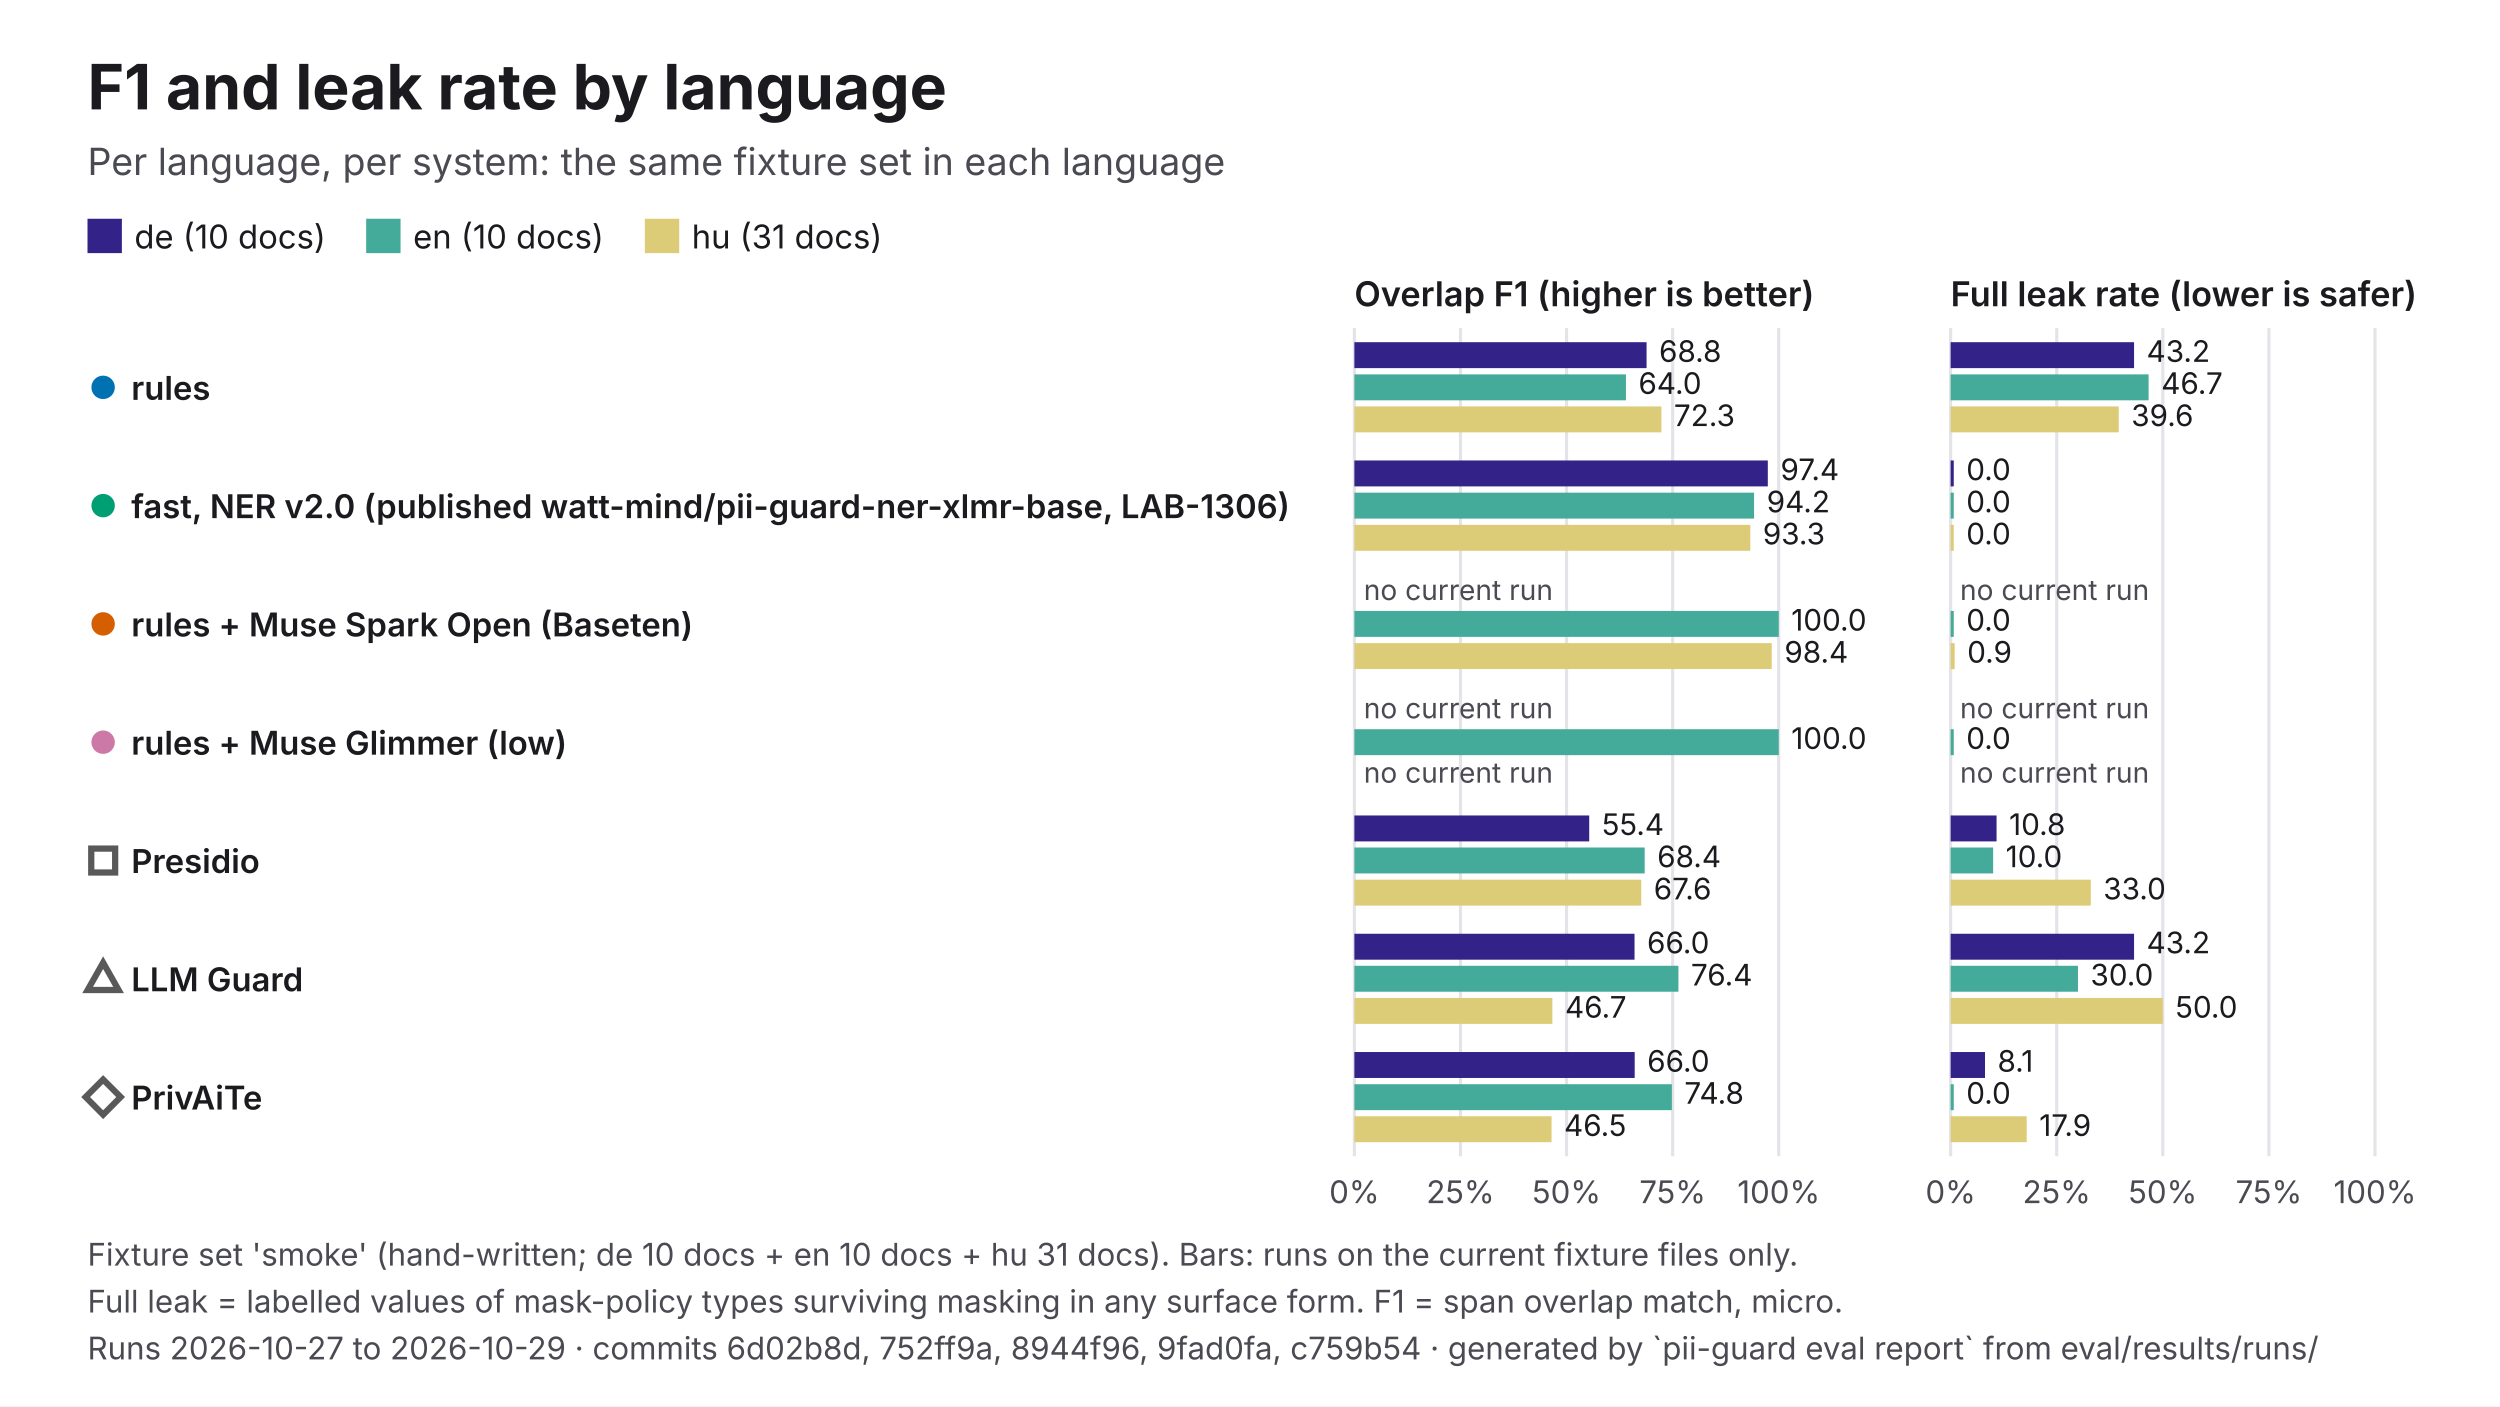
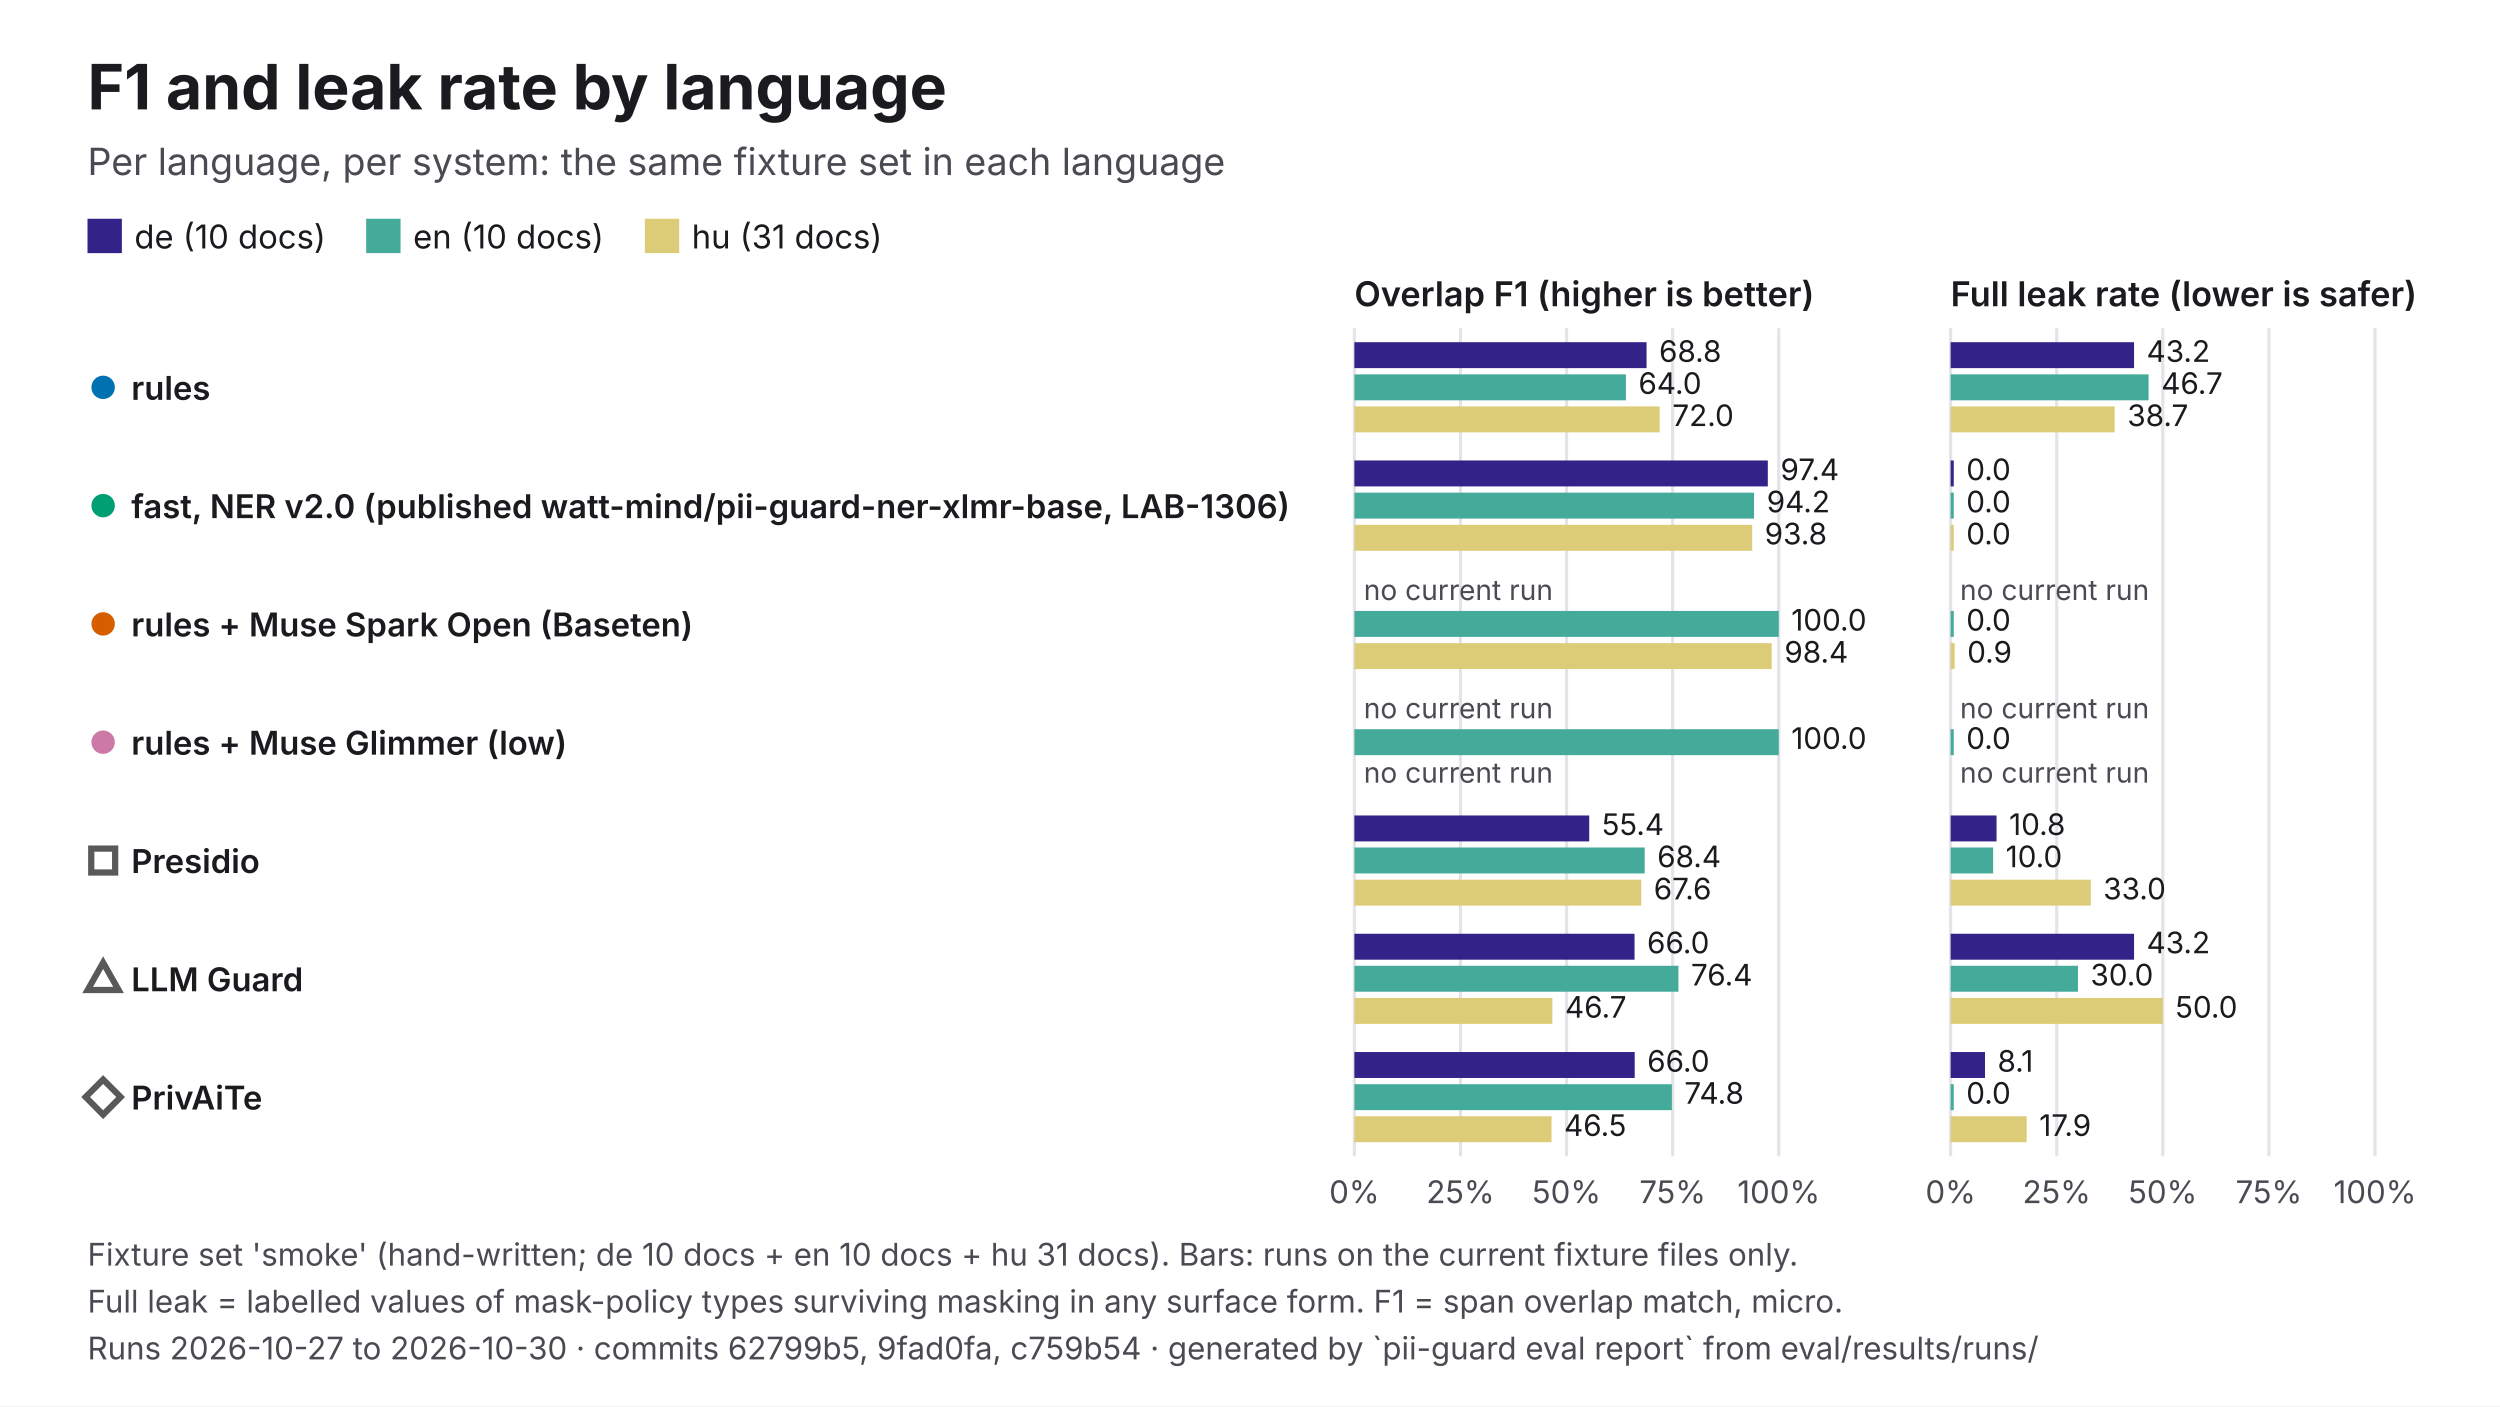
<svg xmlns="http://www.w3.org/2000/svg" viewBox="0 0 1600 900" width="1600" height="900" role="img" aria-labelledby="t d" font-family="Inter, 'Helvetica Neue', Helvetica, Arial, sans-serif">
  <rect width="1600" height="900" fill="#FFFFFF" />
  <text x="56" y="70" font-size="40" fill="#1B1B1F" font-weight="700">F1 and leak rate by language</text>
  <text x="56" y="112" font-size="24" fill="#4A4A52">Per language, per system: the same fixture set in each language</text>
  <rect x="56" y="140" width="22" height="22" fill="#332288" />
  <text x="86" y="159" font-size="21" fill="#1B1B1F">de (10 docs)</text>
  <rect x="234.35" y="140" width="22" height="22" fill="#44AA99" />
  <text x="264.4" y="159" font-size="21" fill="#1B1B1F">en (10 docs)</text>
  <rect x="412.7" y="140" width="22" height="22" fill="#DDCC77" />
  <text x="442.7" y="159" font-size="21" fill="#1B1B1F">hu (31 docs)</text>
  <text x="866.8" y="196" font-size="22" fill="#1B1B1F" font-weight="600">Overlap F1 (higher is better)</text>
  <line x1="866.8" y1="210" x2="866.8" y2="740" stroke="#E3E3E8" stroke-width="2" />
  <text x="866.8" y="770" font-size="20" fill="#4A4A52" text-anchor="middle">0%</text>
  <line x1="934.7" y1="210" x2="934.7" y2="740" stroke="#E3E3E8" stroke-width="2" />
  <text x="934.7" y="770" font-size="20" fill="#4A4A52" text-anchor="middle">25%</text>
  <line x1="1002.6" y1="210" x2="1002.6" y2="740" stroke="#E3E3E8" stroke-width="2" />
  <text x="1002.6" y="770" font-size="20" fill="#4A4A52" text-anchor="middle">50%</text>
  <line x1="1070.5" y1="210" x2="1070.5" y2="740" stroke="#E3E3E8" stroke-width="2" />
  <text x="1070.5" y="770" font-size="20" fill="#4A4A52" text-anchor="middle">75%</text>
  <line x1="1138.4" y1="210" x2="1138.4" y2="740" stroke="#E3E3E8" stroke-width="2" />
  <text x="1138.4" y="770" font-size="20" fill="#4A4A52" text-anchor="middle">100%</text>
  <text x="1248.4" y="196" font-size="22" fill="#1B1B1F" font-weight="600">Full leak rate (lower is safer)</text>
  <line x1="1248.4" y1="210" x2="1248.4" y2="740" stroke="#E3E3E8" stroke-width="2" />
  <text x="1248.4" y="770" font-size="20" fill="#4A4A52" text-anchor="middle">0%</text>
  <line x1="1316.3" y1="210" x2="1316.3" y2="740" stroke="#E3E3E8" stroke-width="2" />
  <text x="1316.3" y="770" font-size="20" fill="#4A4A52" text-anchor="middle">25%</text>
  <line x1="1384.2" y1="210" x2="1384.2" y2="740" stroke="#E3E3E8" stroke-width="2" />
  <text x="1384.2" y="770" font-size="20" fill="#4A4A52" text-anchor="middle">50%</text>
  <line x1="1452.1" y1="210" x2="1452.1" y2="740" stroke="#E3E3E8" stroke-width="2" />
  <text x="1452.1" y="770" font-size="20" fill="#4A4A52" text-anchor="middle">75%</text>
  <line x1="1520" y1="210" x2="1520" y2="740" stroke="#E3E3E8" stroke-width="2" />
  <text x="1520" y="770" font-size="20" fill="#4A4A52" text-anchor="middle">100%</text>
  <circle cx="66" cy="247.9" r="9" fill="#0072B2" stroke="#FFFFFF" stroke-width="3" />
  <text x="84" y="255.9" font-size="21" fill="#1B1B1F" font-weight="600">rules</text>
  <rect x="866.8" y="219" width="187" height="16.6" fill="#332288" />
  <text x="1061.8" y="231.6" font-size="19" fill="#1B1B1F">68.8</text>
  <rect x="1248.4" y="219" width="117.4" height="16.6" fill="#332288" />
  <text x="1373.8" y="231.6" font-size="19" fill="#1B1B1F">43.2</text>
  <rect x="866.8" y="239.6" width="173.8" height="16.6" fill="#44AA99" />
  <text x="1048.6" y="252.1" font-size="19" fill="#1B1B1F">64.0</text>
  <rect x="1248.4" y="239.6" width="126.7" height="16.6" fill="#44AA99" />
  <text x="1383.2" y="252.1" font-size="19" fill="#1B1B1F">46.7</text>
-   <rect x="866.8" y="260.1" width="196.5" height="16.6" fill="#DDCC77" />
-   <text x="1071.3" y="272.7" font-size="19" fill="#1B1B1F">72.3</text>
-   <rect x="1248.4" y="260.1" width="107.6" height="16.6" fill="#DDCC77" />
-   <text x="1364" y="272.7" font-size="19" fill="#1B1B1F">39.6</text>
+   <rect x="866.8" y="260.1" width="195.4" height="16.6" fill="#DDCC77" />
+   <text x="1070.3" y="272.7" font-size="19" fill="#1B1B1F">72.0</text>
+   <rect x="1248.4" y="260.1" width="105" height="16.6" fill="#DDCC77" />
+   <text x="1361.5" y="272.7" font-size="19" fill="#1B1B1F">38.7</text>
  <circle cx="66" cy="323.6" r="9" fill="#009E73" stroke="#FFFFFF" stroke-width="3" />
  <text x="84" y="331.6" font-size="21" fill="#1B1B1F" font-weight="600">fast, NER v2.0 (published watt-mind/pii-guard-ner-xlmr-base, LAB-1306)</text>
  <rect x="866.8" y="294.7" width="264.6" height="16.6" fill="#332288" />
  <text x="1139.5" y="307.3" font-size="19" fill="#1B1B1F">97.4</text>
  <rect x="1248.4" y="294.7" width="2" height="16.6" fill="#332288" />
  <text x="1258.4" y="307.3" font-size="19" fill="#1B1B1F">0.0</text>
  <rect x="866.8" y="315.3" width="255.8" height="16.6" fill="#44AA99" />
  <text x="1130.7" y="327.9" font-size="19" fill="#1B1B1F">94.2</text>
  <rect x="1248.4" y="315.3" width="2" height="16.6" fill="#44AA99" />
  <text x="1258.4" y="327.9" font-size="19" fill="#1B1B1F">0.0</text>
-   <rect x="866.8" y="335.9" width="253.4" height="16.6" fill="#DDCC77" />
-   <text x="1128.2" y="348.4" font-size="19" fill="#1B1B1F">93.3</text>
+   <rect x="866.8" y="335.9" width="254.6" height="16.6" fill="#DDCC77" />
+   <text x="1129.4" y="348.4" font-size="19" fill="#1B1B1F">93.8</text>
  <rect x="1248.4" y="335.9" width="2" height="16.6" fill="#DDCC77" />
  <text x="1258.4" y="348.4" font-size="19" fill="#1B1B1F">0.0</text>
  <circle cx="66" cy="399.3" r="9" fill="#D55E00" stroke="#FFFFFF" stroke-width="3" />
  <text x="84" y="407.3" font-size="21" fill="#1B1B1F" font-weight="600">rules + Muse Spark Open (Baseten)</text>
  <text x="872.8" y="384" font-size="18" fill="#4A4A52">no current run</text>
  <text x="1254.4" y="384" font-size="18" fill="#4A4A52">no current run</text>
  <rect x="866.8" y="391" width="271.6" height="16.6" fill="#44AA99" />
  <text x="1146.4" y="403.6" font-size="19" fill="#1B1B1F">100.0</text>
  <rect x="1248.4" y="391" width="2" height="16.6" fill="#44AA99" />
  <text x="1258.4" y="403.6" font-size="19" fill="#1B1B1F">0.0</text>
  <rect x="866.8" y="411.6" width="267.1" height="16.6" fill="#DDCC77" />
  <text x="1142" y="424.1" font-size="19" fill="#1B1B1F">98.4</text>
  <rect x="1248.4" y="411.6" width="2.6" height="16.6" fill="#DDCC77" />
  <text x="1259" y="424.1" font-size="19" fill="#1B1B1F">0.9</text>
  <circle cx="66" cy="475" r="9" fill="#CC79A7" stroke="#FFFFFF" stroke-width="3" />
  <text x="84" y="483" font-size="21" fill="#1B1B1F" font-weight="600">rules + Muse Glimmer (low)</text>
  <text x="872.8" y="459.7" font-size="18" fill="#4A4A52">no current run</text>
  <text x="1254.4" y="459.7" font-size="18" fill="#4A4A52">no current run</text>
  <rect x="866.8" y="466.7" width="271.6" height="16.6" fill="#44AA99" />
  <text x="1146.4" y="479.3" font-size="19" fill="#1B1B1F">100.0</text>
  <rect x="1248.4" y="466.7" width="2" height="16.6" fill="#44AA99" />
  <text x="1258.4" y="479.3" font-size="19" fill="#1B1B1F">0.0</text>
  <text x="872.8" y="500.9" font-size="18" fill="#4A4A52">no current run</text>
  <text x="1254.4" y="500.9" font-size="18" fill="#4A4A52">no current run</text>
  <rect x="58.4" y="543.1" width="15.3" height="15.3" fill="#FFFFFF" stroke="#595959" stroke-width="4" />
  <text x="84" y="558.7" font-size="21" fill="#1B1B1F" font-weight="600">Presidio</text>
  <rect x="866.8" y="521.9" width="150.3" height="16.6" fill="#332288" />
  <text x="1025.2" y="534.4" font-size="19" fill="#1B1B1F">55.4</text>
  <rect x="1248.4" y="521.9" width="29.4" height="16.6" fill="#332288" />
  <text x="1285.8" y="534.4" font-size="19" fill="#1B1B1F">10.8</text>
  <rect x="866.8" y="542.4" width="185.8" height="16.6" fill="#44AA99" />
  <text x="1060.6" y="555" font-size="19" fill="#1B1B1F">68.4</text>
  <rect x="1248.4" y="542.4" width="27.2" height="16.6" fill="#44AA99" />
  <text x="1283.6" y="555" font-size="19" fill="#1B1B1F">10.0</text>
  <rect x="866.8" y="563" width="183.6" height="16.6" fill="#DDCC77" />
  <text x="1058.4" y="575.6" font-size="19" fill="#1B1B1F">67.6</text>
  <rect x="1248.4" y="563" width="89.7" height="16.6" fill="#DDCC77" />
  <text x="1346.1" y="575.6" font-size="19" fill="#1B1B1F">33.0</text>
  <polygon points="66,616.1 75.9,633.6 56.1,633.6" fill="#FFFFFF" stroke="#595959" stroke-width="4" />
  <text x="84" y="634.4" font-size="21" fill="#1B1B1F" font-weight="600">LLM Guard</text>
  <rect x="866.8" y="597.6" width="179.3" height="16.6" fill="#332288" />
  <text x="1054.1" y="610.1" font-size="19" fill="#1B1B1F">66.0</text>
  <rect x="1248.4" y="597.6" width="117.4" height="16.6" fill="#332288" />
  <text x="1373.8" y="610.1" font-size="19" fill="#1B1B1F">43.2</text>
  <rect x="866.8" y="618.1" width="207.4" height="16.6" fill="#44AA99" />
  <text x="1082.2" y="630.7" font-size="19" fill="#1B1B1F">76.4</text>
  <rect x="1248.4" y="618.1" width="81.5" height="16.6" fill="#44AA99" />
  <text x="1337.9" y="630.7" font-size="19" fill="#1B1B1F">30.0</text>
  <rect x="866.8" y="638.7" width="126.7" height="16.6" fill="#DDCC77" />
  <text x="1001.6" y="651.3" font-size="19" fill="#1B1B1F">46.7</text>
  <rect x="1248.4" y="638.7" width="135.8" height="16.6" fill="#DDCC77" />
  <text x="1392.2" y="651.3" font-size="19" fill="#1B1B1F">50.0</text>
  <polygon points="66,690.9 77.2,702.1 66,713.4 54.8,702.1" fill="#FFFFFF" stroke="#595959" stroke-width="4" />
  <text x="84" y="710.1" font-size="21" fill="#1B1B1F" font-weight="600">PrivAiTe</text>
  <rect x="866.8" y="673.3" width="179.4" height="16.6" fill="#332288" />
  <text x="1054.2" y="685.9" font-size="19" fill="#1B1B1F">66.0</text>
  <rect x="1248.4" y="673.3" width="22" height="16.6" fill="#332288" />
  <text x="1278.4" y="685.9" font-size="19" fill="#1B1B1F">8.1</text>
  <rect x="866.8" y="693.9" width="203.2" height="16.6" fill="#44AA99" />
  <text x="1078" y="706.4" font-size="19" fill="#1B1B1F">74.8</text>
  <rect x="1248.4" y="693.9" width="2" height="16.6" fill="#44AA99" />
  <text x="1258.4" y="706.4" font-size="19" fill="#1B1B1F">0.0</text>
  <rect x="866.8" y="714.4" width="126.2" height="16.6" fill="#DDCC77" />
  <text x="1001" y="727" font-size="19" fill="#1B1B1F">46.5</text>
  <rect x="1248.4" y="714.4" width="48.7" height="16.6" fill="#DDCC77" />
  <text x="1305.1" y="727" font-size="19" fill="#1B1B1F">17.9</text>
  <text x="56" y="810" font-size="20" fill="#4A4A52">Fixture set 'smoke' (hand-written; de 10 docs + en 10 docs + hu 31 docs). Bars: runs on the current fixture files only.</text>
  <text x="56" y="840" font-size="20" fill="#4A4A52">Full leak = labelled values of mask-policy types surviving masking in any surface form. F1 = span overlap match, micro.</text>
-   <text x="56" y="870" font-size="20" fill="#4A4A52">Runs 2026-10-27 to 2026-10-29 · commits 6d02b8d, 752ff9a, 8944f96, 9fad0fa, c759b54 · generated by `pii-guard eval report` from eval/results/runs/</text>
+   <text x="56" y="870" font-size="20" fill="#4A4A52">Runs 2026-10-27 to 2026-10-30 · commits 62799b5, 9fad0fa, c759b54 · generated by `pii-guard eval report` from eval/results/runs/</text>
</svg>
